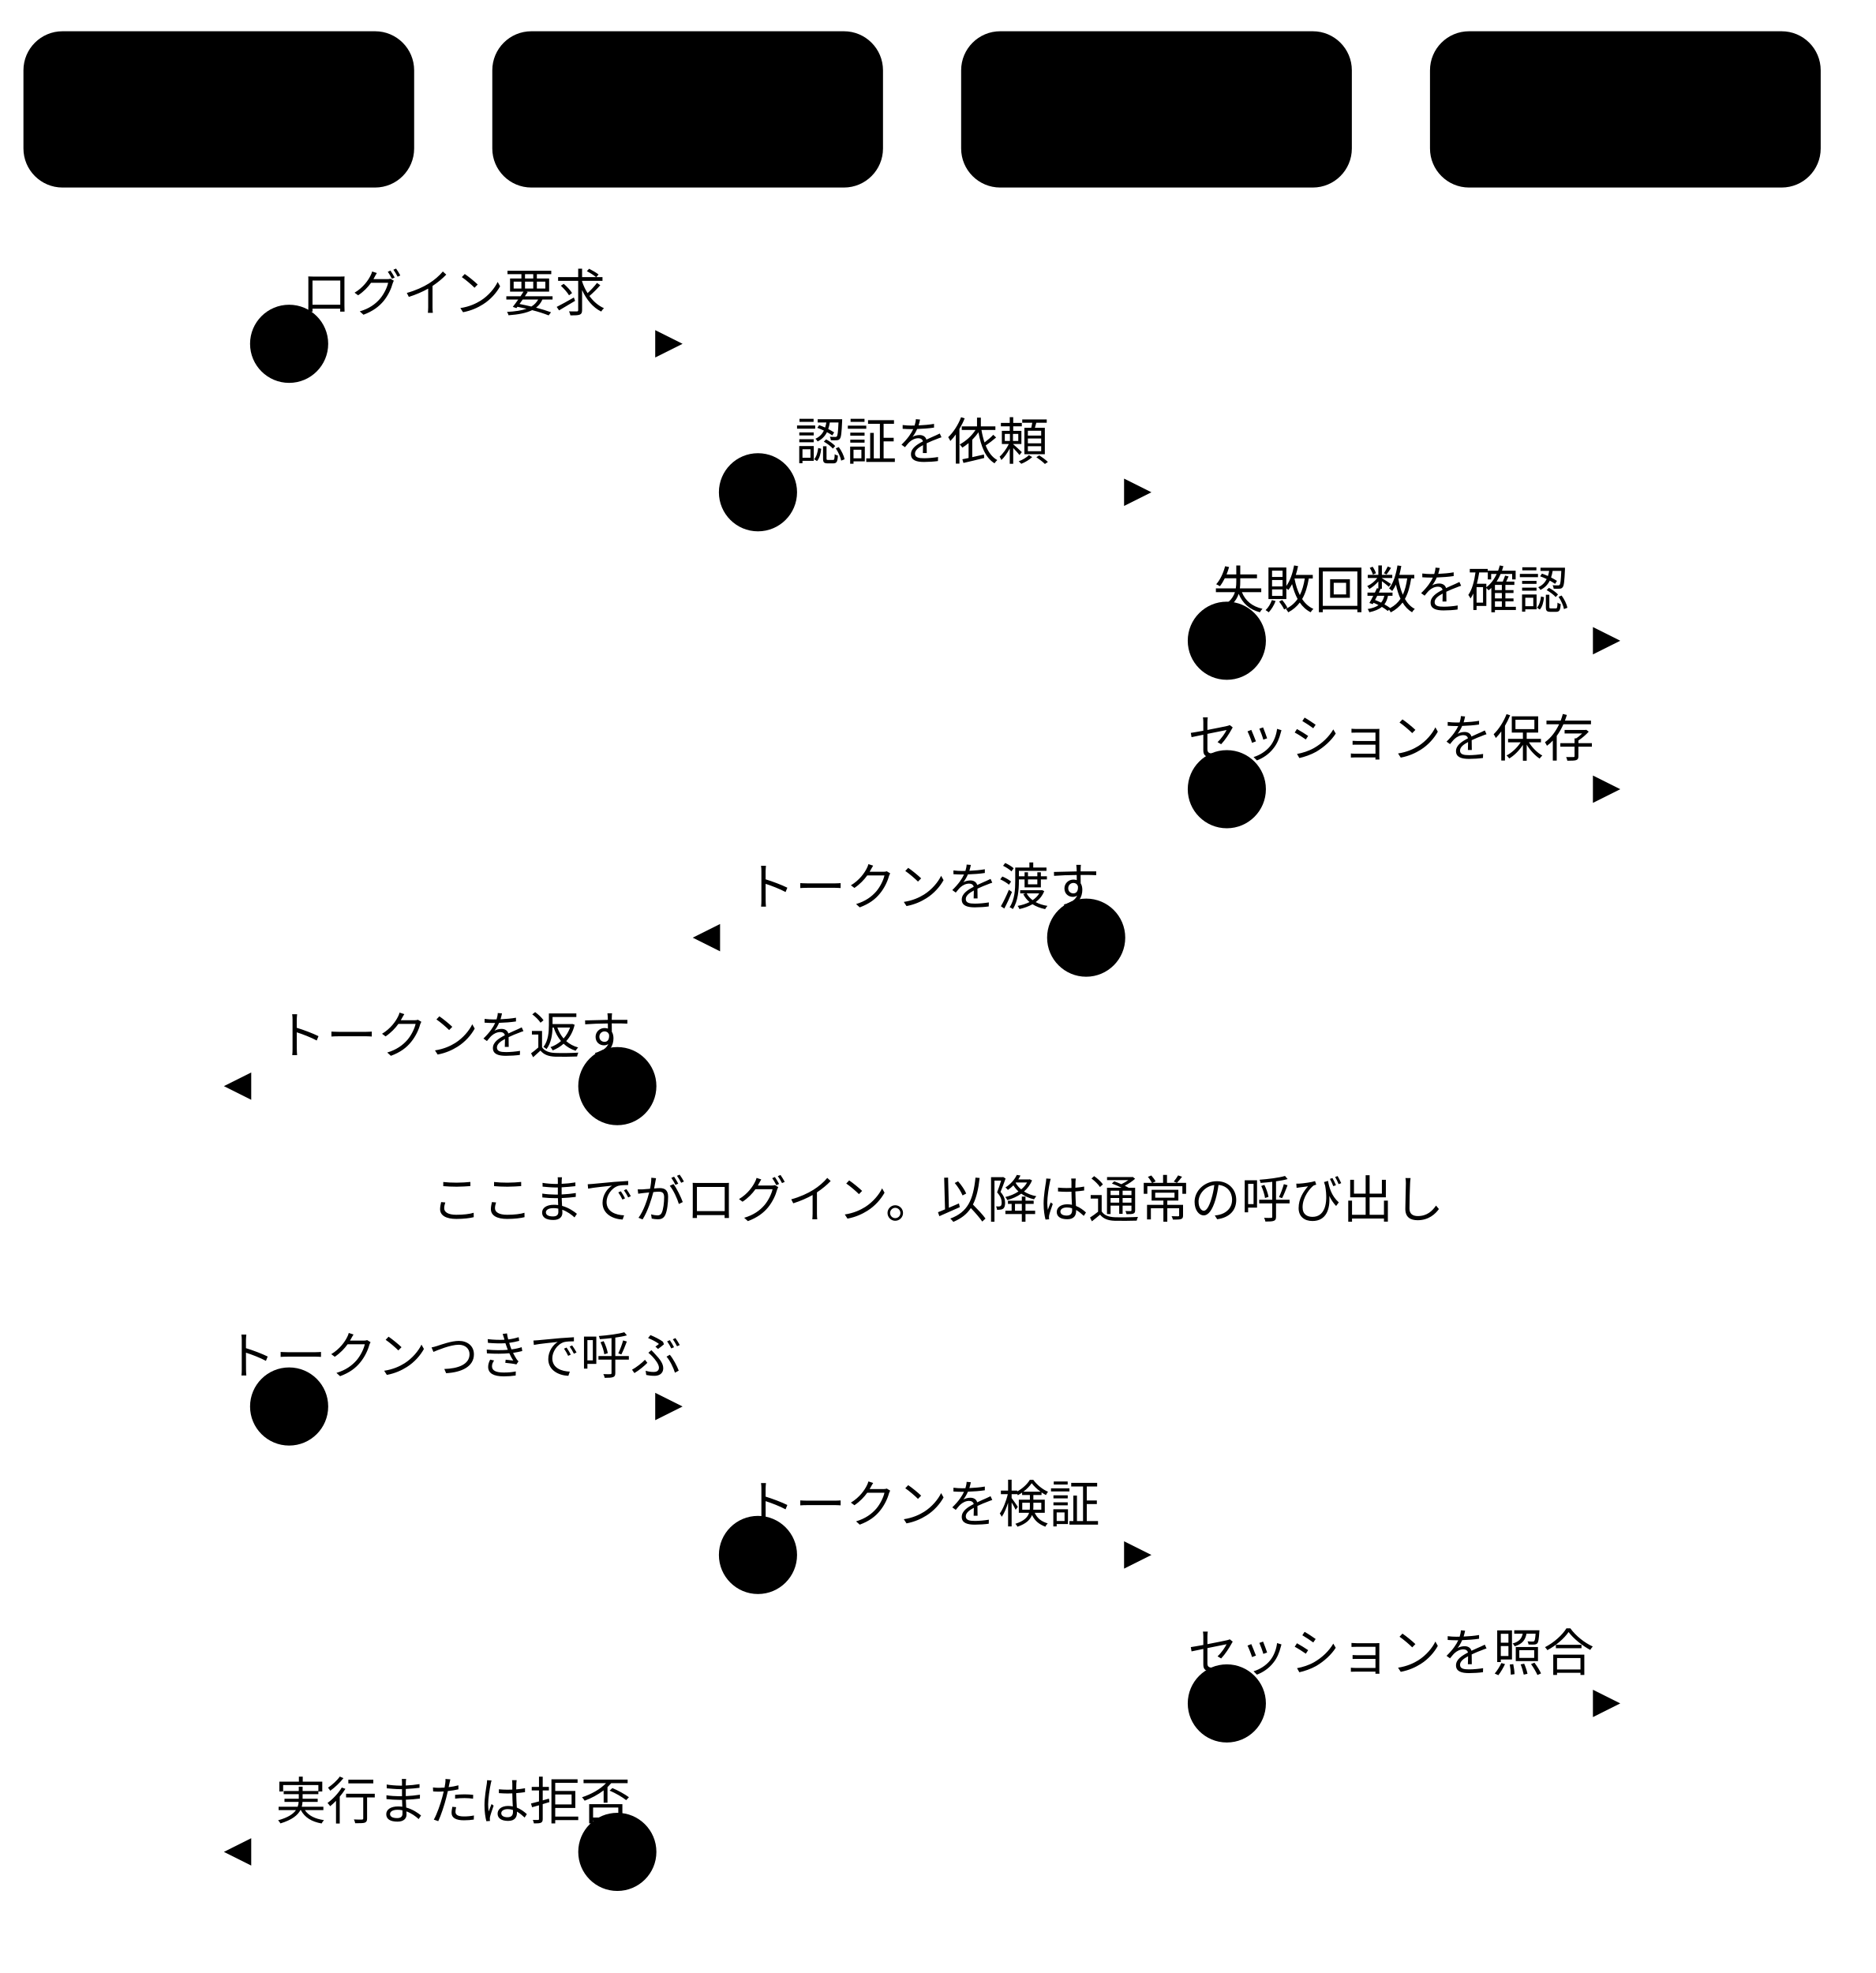
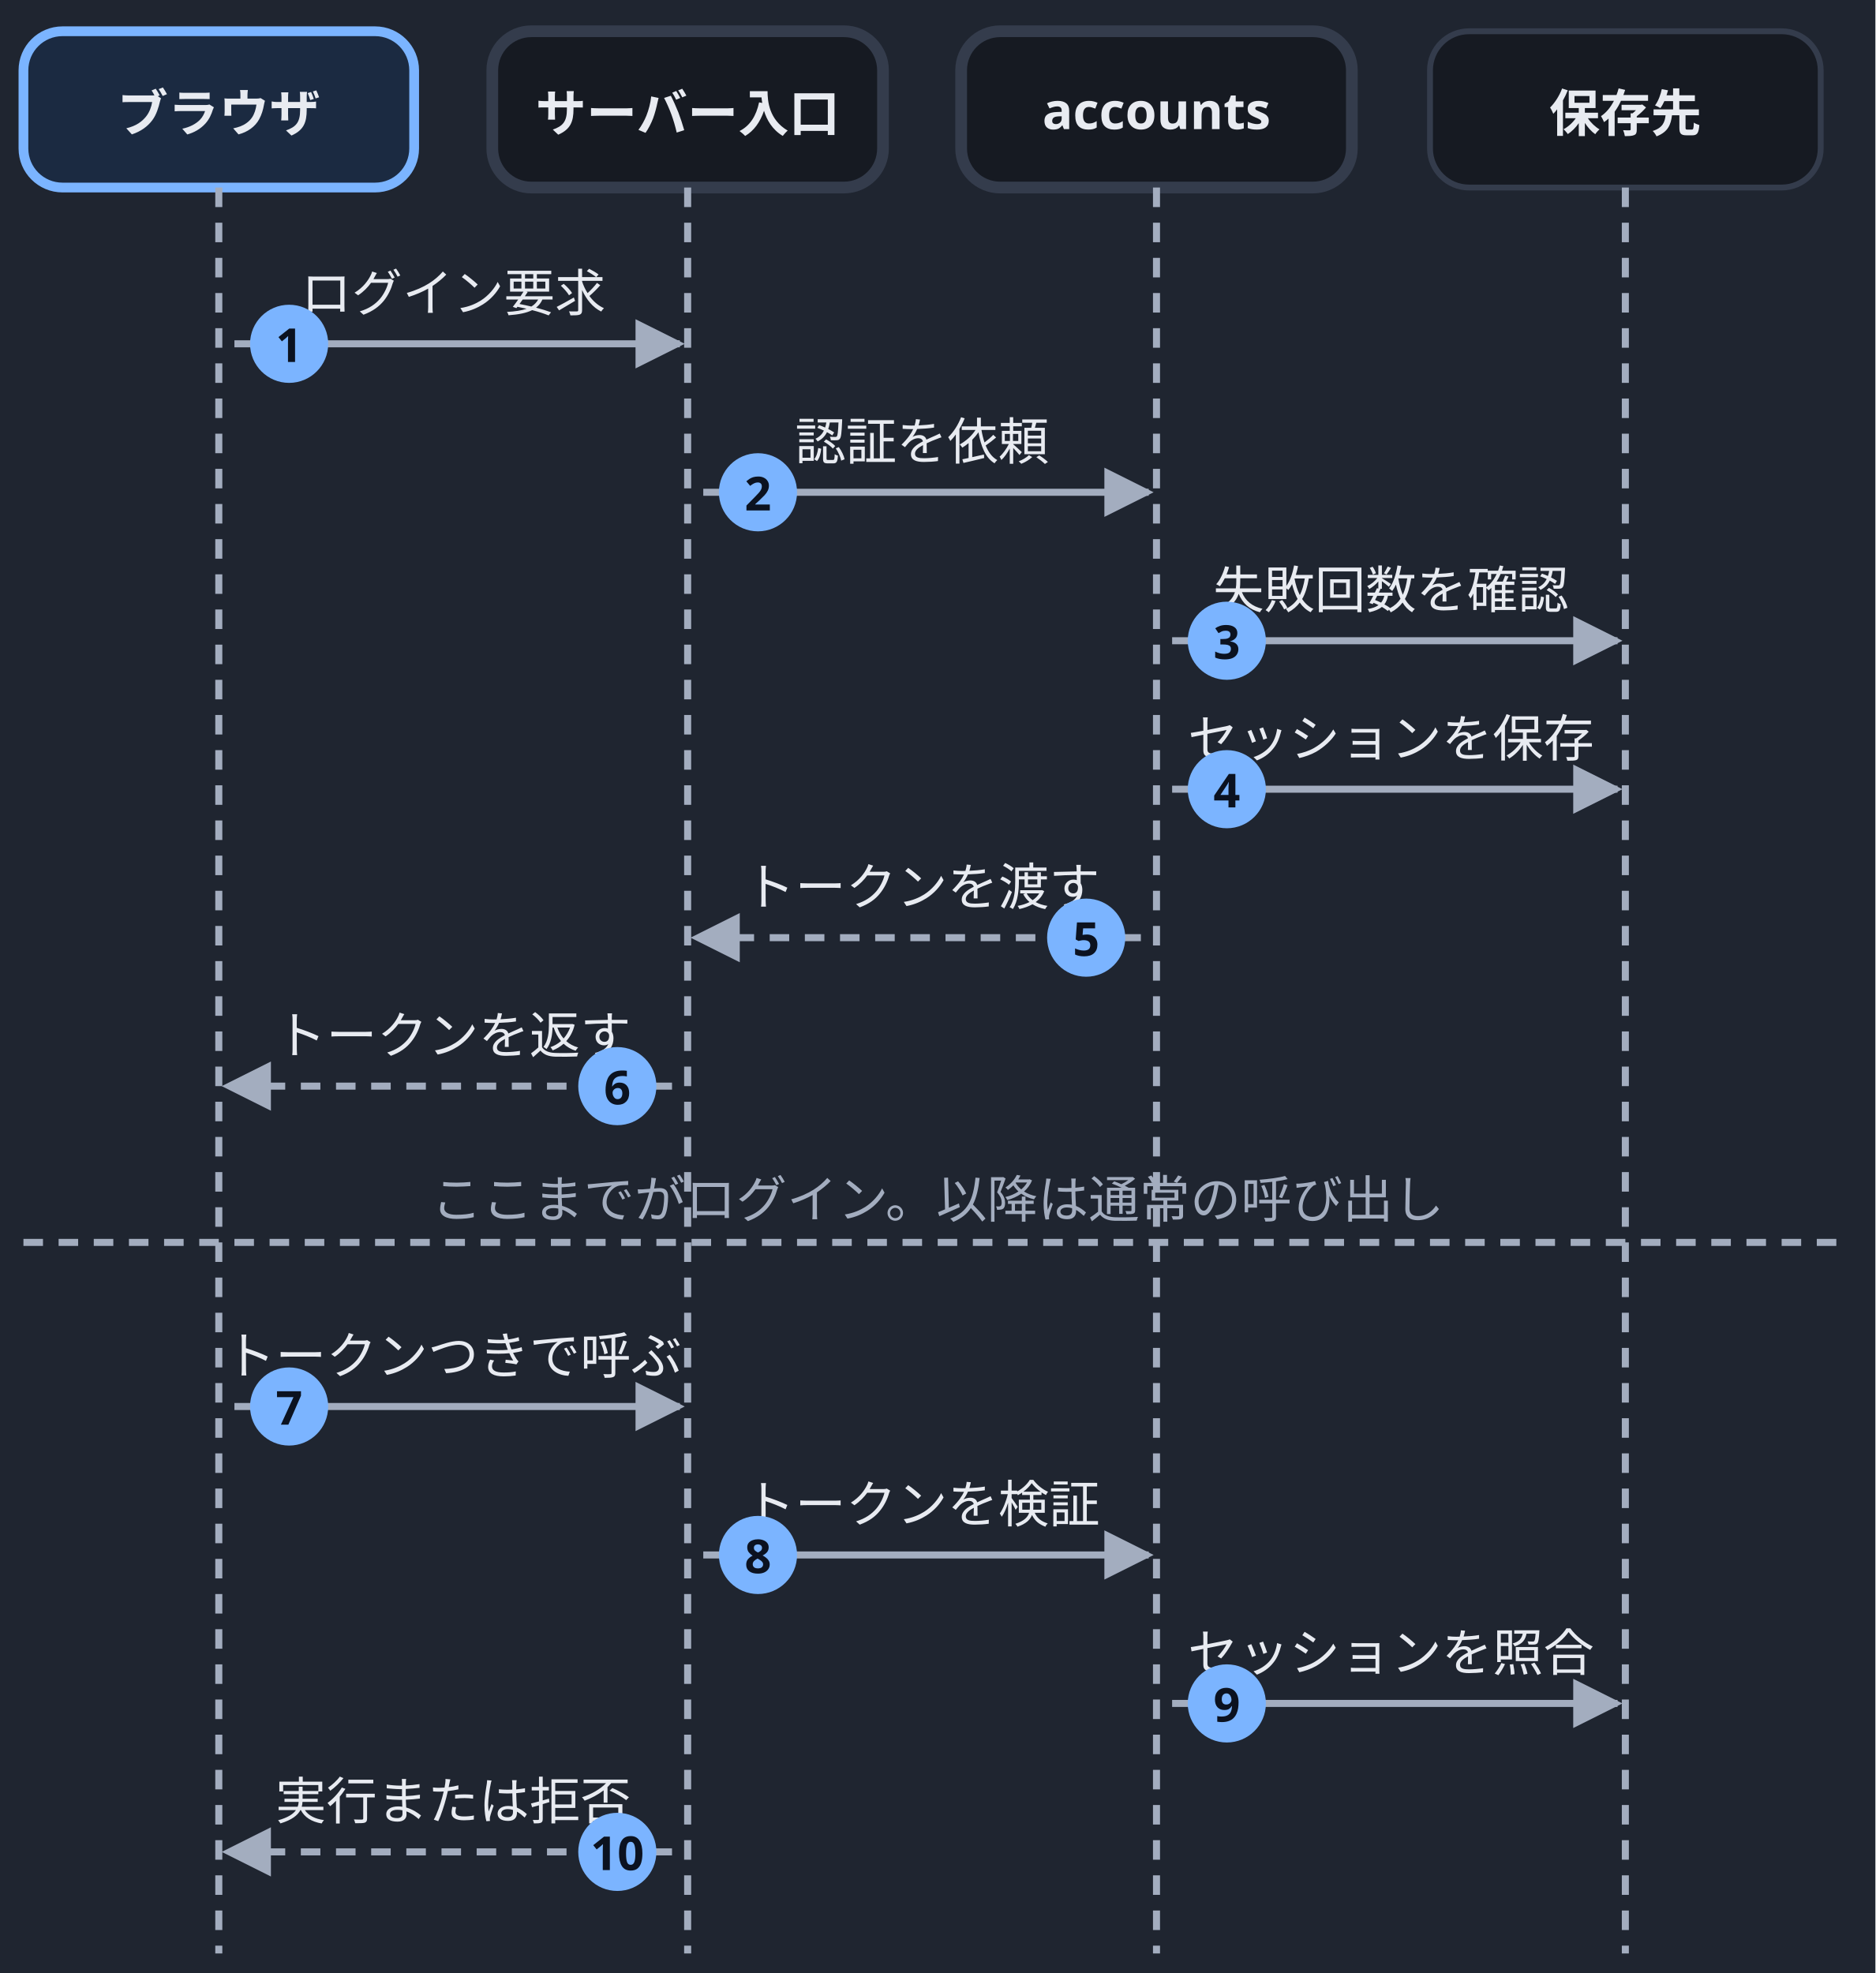
<svg xmlns="http://www.w3.org/2000/svg" viewBox="0 0 480 505" role="img" aria-label="ログインと毎回の検証">
+   <style>
+ .bgr{fill:#1f2530}
+ .bx{fill:#161a22;stroke:#343c4c;stroke-width:1.5}
+ .bx.app{stroke:#7bb4ff;stroke-width:2.5;fill:#1b2a41}
+ .bx.gas{stroke:#7bb4ff;fill:#1b2a41}
+ .bx.cf{stroke:#ffb877;fill:#3a2616}
+ .bx.srv{stroke-width:3;stroke-dasharray:none}
+ .bx.ver{stroke:#e8ebf1;stroke-width:2.5}
+ .bx.lab{fill:#1f2530}
+ .nf{fill:none}
+ .fr{fill:none;stroke:#343c4c;stroke-width:1.5;stroke-dasharray:6 4}
+ .ln{fill:none;stroke:#a3adbf;stroke-width:1.8}.ln.ds{stroke-dasharray:5 4}
+ .ahp{fill:#a3adbf}
+ .tx{fill:#e8ebf1}.tx.b{font-weight:700}.tm{fill:#a3adbf}
+ .nm{fill:#7bb4ff}.nt{fill:#0b1220;font-weight:700}
+ text{font-family:"Hiragino Sans","Noto Sans JP","Yu Gothic",Meiryo,sans-serif}
+ </style>
+   <rect class="bgr" x="0" y="0" width="480" height="505" />
  <defs>
    <marker id="ah5" viewBox="0 0 10 10" refX="9" refY="5" markerWidth="7" markerHeight="7" orient="auto-start-reverse">
      <path d="M0,0 L10,5 L0,10 z" class="ahp" />
    </marker>
  </defs>
  <rect x="6" y="8" width="100" height="40" rx="10" class="bx app" />
  <text x="56" y="28.0" text-anchor="middle" dominant-baseline="central" class="tx b" font-size="13">ブラウザ</text>
  <path d="M56,48 L56,500" class="ln ds" />
  <rect x="126" y="8" width="100" height="40" rx="10" class="bx srv" />
  <text x="176" y="28.0" text-anchor="middle" dominant-baseline="central" class="tx b" font-size="13">サーバー入口</text>
  <path d="M176,48 L176,500" class="ln ds" />
  <rect x="246" y="8" width="100" height="40" rx="10" class="bx srv" />
  <text x="296" y="28.0" text-anchor="middle" dominant-baseline="central" class="tx b" font-size="13">accounts</text>
  <path d="M296,48 L296,500" class="ln ds" />
  <rect x="366" y="8" width="100" height="40" rx="10" class="bx" />
  <text x="416" y="28.0" text-anchor="middle" dominant-baseline="central" class="tx b" font-size="13">保存先</text>
  <path d="M416,48 L416,500" class="ln ds" />
  <path d="M6,318 L474,318" class="ln ds" />
  <text x="240" y="306" text-anchor="middle" dominant-baseline="central" class="tm" font-size="13">ここまでがログイン。以降は通常の呼び出し</text>
  <path d="M60,88 L174,88" class="ln" marker-end="url(#ah5)" />
  <text x="116" y="74" text-anchor="middle" dominant-baseline="central" class="tx" font-size="13">ログイン要求</text>
  <circle cx="74" cy="88" r="10" class="nm" />
  <text x="74" y="88" text-anchor="middle" dominant-baseline="central" class="nt" font-size="12">1</text>
  <path d="M180,126 L294,126" class="ln" marker-end="url(#ah5)" />
  <text x="236" y="112" text-anchor="middle" dominant-baseline="central" class="tx" font-size="13">認証を依頼</text>
  <circle cx="194" cy="126" r="10" class="nm" />
  <text x="194" y="126" text-anchor="middle" dominant-baseline="central" class="nt" font-size="12">2</text>
  <path d="M300,164 L414,164" class="ln" marker-end="url(#ah5)" />
  <text x="356" y="150" text-anchor="middle" dominant-baseline="central" class="tx" font-size="13">失敗回数を確認</text>
  <circle cx="314" cy="164" r="10" class="nm" />
  <text x="314" y="164" text-anchor="middle" dominant-baseline="central" class="nt" font-size="12">3</text>
  <path d="M300,202 L414,202" class="ln" marker-end="url(#ah5)" />
  <text x="356" y="188" text-anchor="middle" dominant-baseline="central" class="tx" font-size="13">セッションを保存</text>
  <circle cx="314" cy="202" r="10" class="nm" />
  <text x="314" y="202" text-anchor="middle" dominant-baseline="central" class="nt" font-size="12">4</text>
  <path d="M292,240 L178,240" class="ln ds" marker-end="url(#ah5)" />
  <text x="236" y="226" text-anchor="middle" dominant-baseline="central" class="tx" font-size="13">トークンを渡す</text>
  <circle cx="278" cy="240" r="10" class="nm" />
  <text x="278" y="240" text-anchor="middle" dominant-baseline="central" class="nt" font-size="12">5</text>
  <path d="M172,278 L58,278" class="ln ds" marker-end="url(#ah5)" />
  <text x="116" y="264" text-anchor="middle" dominant-baseline="central" class="tx" font-size="13">トークンを返す</text>
  <circle cx="158" cy="278" r="10" class="nm" />
  <text x="158" y="278" text-anchor="middle" dominant-baseline="central" class="nt" font-size="12">6</text>
  <path d="M60,360 L174,360" class="ln" marker-end="url(#ah5)" />
  <text x="116" y="346" text-anchor="middle" dominant-baseline="central" class="tx" font-size="13">トークンつきで呼ぶ</text>
  <circle cx="74" cy="360" r="10" class="nm" />
  <text x="74" y="360" text-anchor="middle" dominant-baseline="central" class="nt" font-size="12">7</text>
  <path d="M180,398 L294,398" class="ln" marker-end="url(#ah5)" />
  <text x="236" y="384" text-anchor="middle" dominant-baseline="central" class="tx" font-size="13">トークンを検証</text>
  <circle cx="194" cy="398" r="10" class="nm" />
  <text x="194" y="398" text-anchor="middle" dominant-baseline="central" class="nt" font-size="12">8</text>
  <path d="M300,436 L414,436" class="ln" marker-end="url(#ah5)" />
  <text x="356" y="422" text-anchor="middle" dominant-baseline="central" class="tx" font-size="13">セッションを照合</text>
  <circle cx="314" cy="436" r="10" class="nm" />
  <text x="314" y="436" text-anchor="middle" dominant-baseline="central" class="nt" font-size="12">9</text>
  <path d="M172,474 L58,474" class="ln ds" marker-end="url(#ah5)" />
  <text x="116" y="460" text-anchor="middle" dominant-baseline="central" class="tx" font-size="13">実行または拒否</text>
  <circle cx="158" cy="474" r="10" class="nm" />
  <text x="158" y="474" text-anchor="middle" dominant-baseline="central" class="nt" font-size="12">10</text>
</svg>
